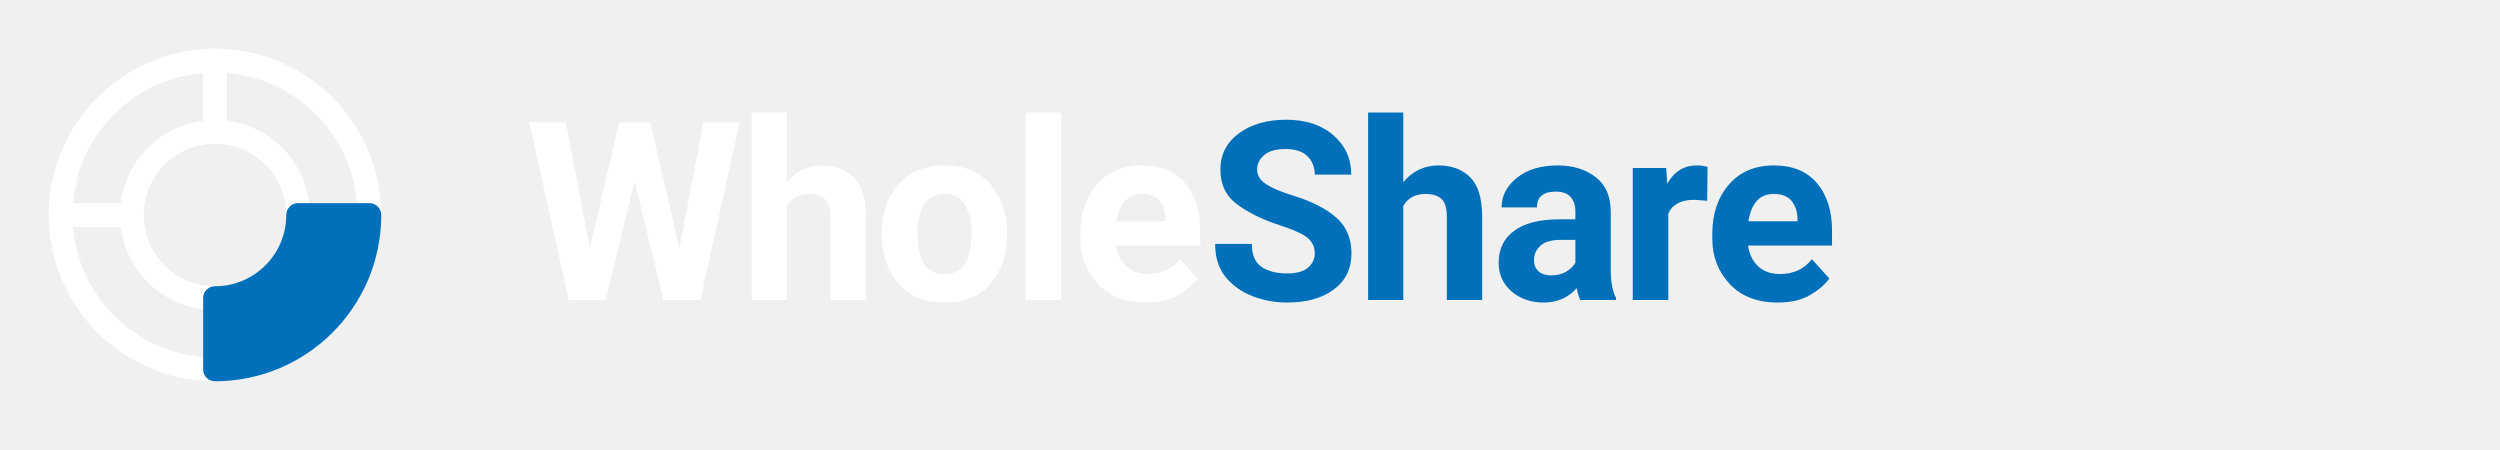
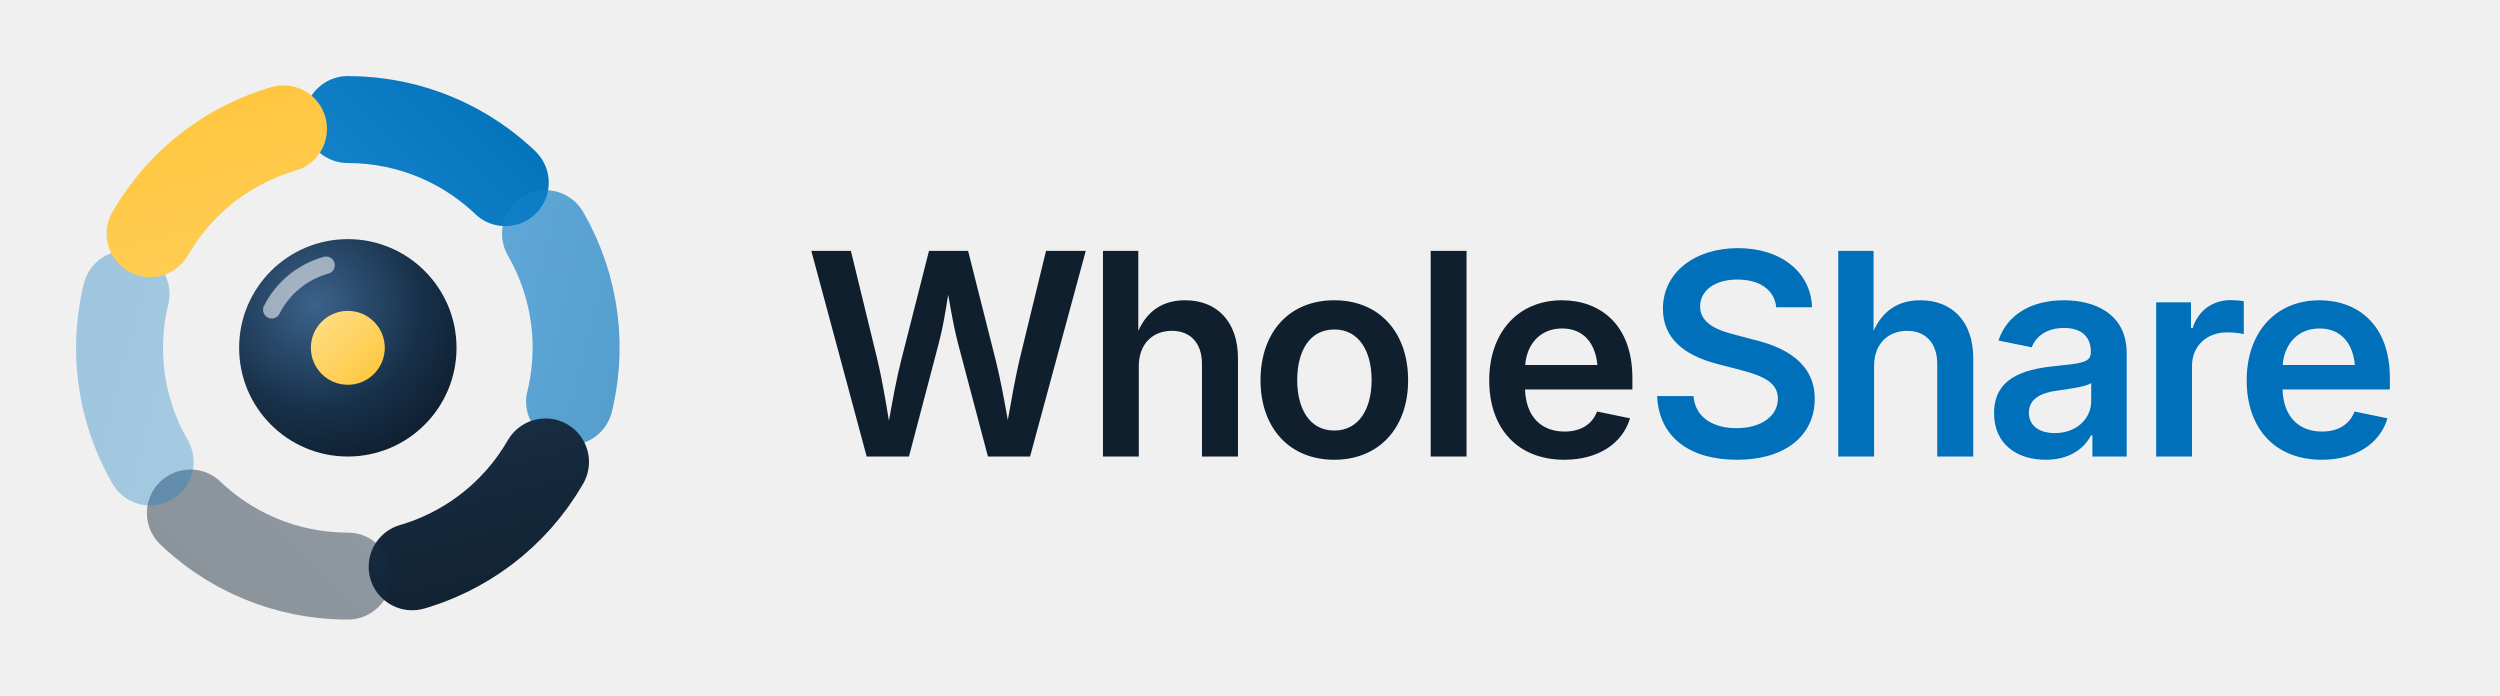
- <svg xmlns="http://www.w3.org/2000/svg" viewBox="0 0 200 36" width="200" height="36" fill="none">
-   <g transform="translate(2, 2) scale(0.95)">
-     <path d="M 16 3 A 13 13 0 0 0 3 16 L 9 16 A 7 7 0 0 1 16 9 Z" fill="none" stroke="#FFFFFF" stroke-width="2" stroke-linejoin="round" stroke-linecap="round" />
-     <path d="M 16 3 A 13 13 0 0 1 29 16 L 23 16 A 7 7 0 0 0 16 9 Z" fill="none" stroke="#FFFFFF" stroke-width="2" stroke-linejoin="round" stroke-linecap="round" />
-     <path d="M 3 16 A 13 13 0 0 0 16 29 L 16 23 A 7 7 0 0 1 9 16 Z" fill="none" stroke="#FFFFFF" stroke-width="2" stroke-linejoin="round" stroke-linecap="round" />
-     <path d="M 29 16 A 13 13 0 0 1 16 29 L 16 23 A 7 7 0 0 0 23 16 Z" fill="#0070BA" stroke="#0070BA" stroke-width="2" stroke-linejoin="round" stroke-linecap="round" />
+ <svg xmlns="http://www.w3.org/2000/svg" viewBox="-4 -4 230 64" width="230" height="64" fill="none">
+   <defs>
+     <linearGradient id="blue" x1="0" y1="0" x2="1" y2="1">
+       <stop offset="0" stop-color="#3AA6E6" />
+       <stop offset="1" stop-color="#0070BA" />
+     </linearGradient>
+     <linearGradient id="navy" x1="0" y1="0" x2="1" y2="1">
+       <stop offset="0" stop-color="#2A4A6B" />
+       <stop offset="1" stop-color="#0F1F2E" />
+     </linearGradient>
+     <linearGradient id="gold" x1="0" y1="0" x2="1" y2="1">
+       <stop offset="0" stop-color="#FFE08A" />
+       <stop offset="1" stop-color="#FFC439" />
+     </linearGradient>
+     <radialGradient id="core" cx="0.35" cy="0.3" r="0.9">
+       <stop offset="0" stop-color="#3C628A" />
+       <stop offset="0.55" stop-color="#173049" />
+       <stop offset="1" stop-color="#0A1622" />
+     </radialGradient>
+   </defs>
+   <g transform="rotate(-90 28 28)">
+     <circle cx="28" cy="28" r="21" stroke="url(#blue)" stroke-opacity="1" stroke-width="8" stroke-linecap="round" stroke-dasharray="15.99 115.96" />
  </g>
-   <text x="42" y="24" font-family="'Geist', -apple-system, BlinkMacSystemFont, 'Segoe UI', Roboto, sans-serif" font-size="20" font-weight="600" letter-spacing="-0.02em" fill="#FFFFFF">Whole<tspan fill="#0070BA">Share</tspan>
+   <g transform="rotate(-30 28 28)">
+     <circle cx="28" cy="28" r="21" stroke="url(#blue)" stroke-opacity="0.66" stroke-width="8" stroke-linecap="round" stroke-dasharray="15.99 115.96" />
+   </g>
+   <g transform="rotate(30 28 28)">
+     <circle cx="28" cy="28" r="21" stroke="url(#navy)" stroke-opacity="1" stroke-width="8" stroke-linecap="round" stroke-dasharray="15.99 115.96" />
+   </g>
+   <g transform="rotate(90 28 28)">
+     <circle cx="28" cy="28" r="21" stroke="url(#navy)" stroke-opacity="0.45" stroke-width="8" stroke-linecap="round" stroke-dasharray="15.99 115.96" />
+   </g>
+   <g transform="rotate(150 28 28)">
+     <circle cx="28" cy="28" r="21" stroke="url(#blue)" stroke-opacity="0.34" stroke-width="8" stroke-linecap="round" stroke-dasharray="15.99 115.96" />
+   </g>
+   <g transform="rotate(210 28 28)">
+     <circle cx="28" cy="28" r="21" stroke="url(#gold)" stroke-opacity="1" stroke-width="8" stroke-linecap="round" stroke-dasharray="15.99 115.96" />
+   </g>
+   <circle cx="28" cy="28" r="10" fill="url(#core)" />
+   <path d="M 21 24.5 A 8 8 0 0 1 26 20.4" stroke="#fff" stroke-opacity="0.55" stroke-width="1.6" stroke-linecap="round" fill="none" />
+   <circle cx="28" cy="28" r="3.4" fill="url(#gold)" />
+   <text x="70" y="38" font-family="Geist, Inter, Helvetica, Arial, sans-serif" font-weight="600" font-size="26" letter-spacing="-0.8" fill="#0F1F2E">Whole<tspan fill="#0070BA">Share</tspan>
  </text>
</svg>
